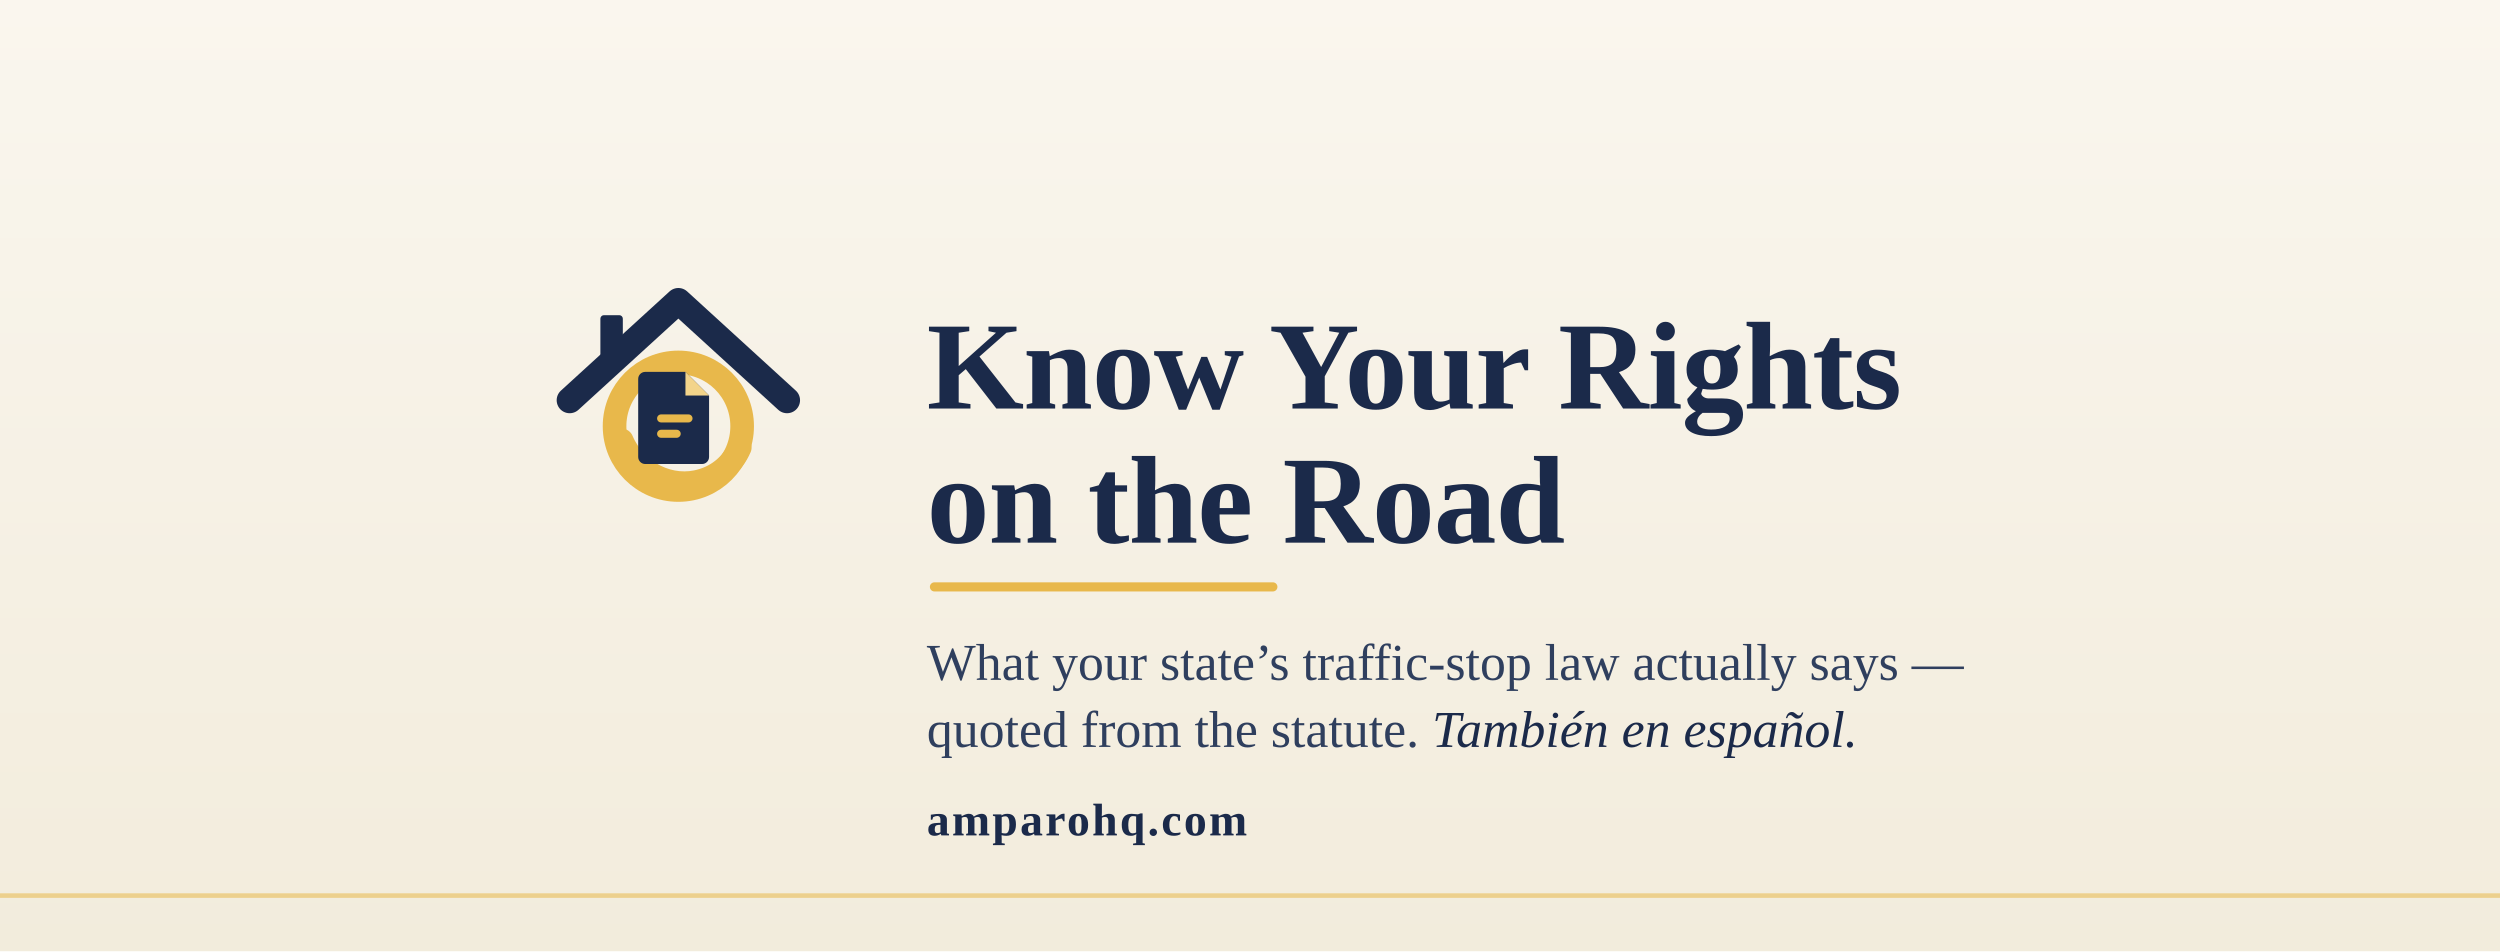
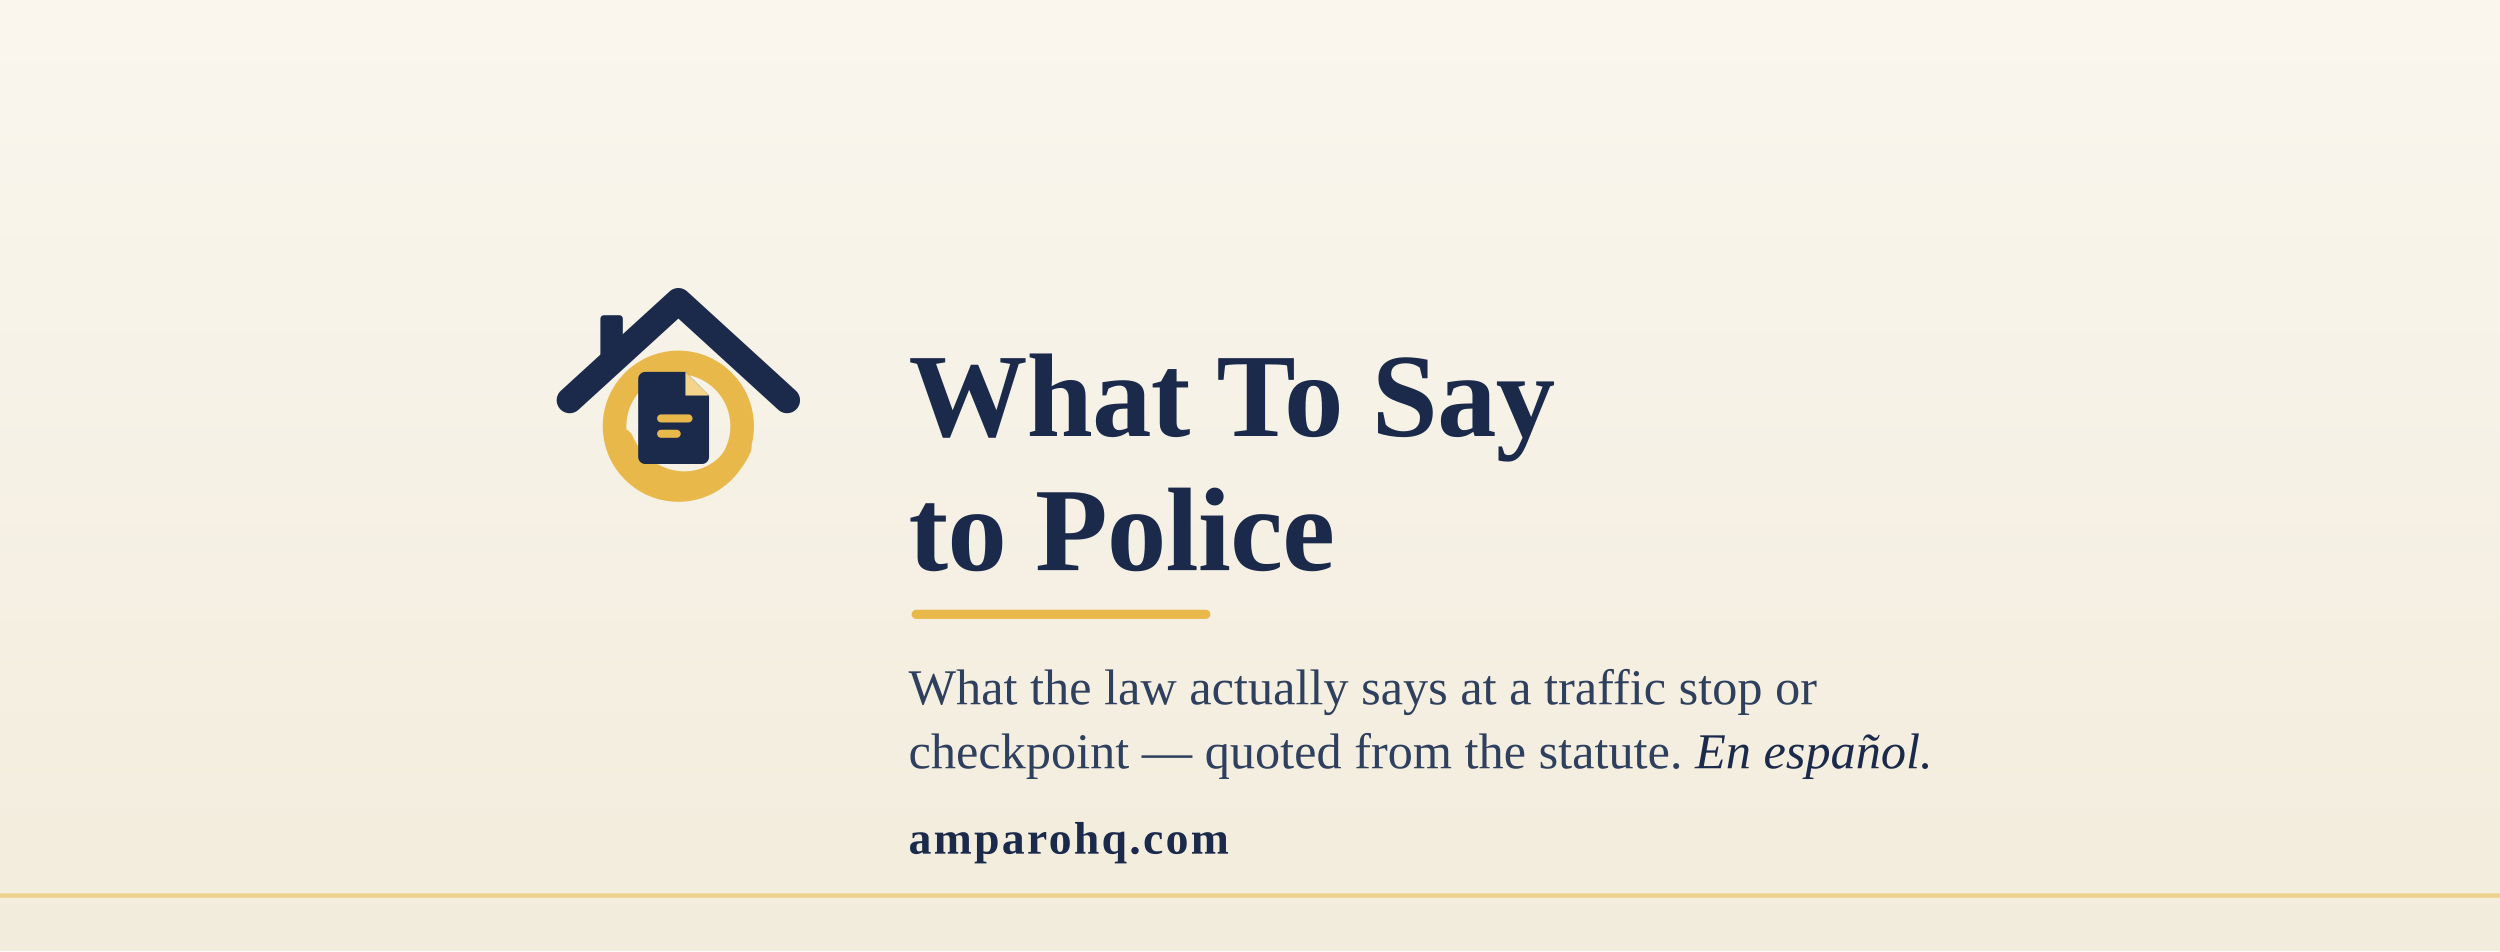
<svg xmlns="http://www.w3.org/2000/svg" width="1640" height="624" viewBox="0 0 1640 624" role="img" aria-label="Know Your Rights on the Road — Amparo">
  <defs>
    <linearGradient id="bg" x1="0" y1="0" x2="0" y2="1">
      <stop offset="0%" stop-color="#FAF6EE" />
      <stop offset="100%" stop-color="#F2ECDC" />
    </linearGradient>
  </defs>
  <rect width="1640" height="624" fill="url(#bg)" />
  <rect x="0" y="586" width="1640" height="3" fill="#E8B84B" opacity="0.55" />
  <g transform="translate(352,168) scale(1.55)">
    <g transform="rotate(-90 60 72)">
      <circle cx="60" cy="72" r="27" fill="none" stroke="#E8B84B" stroke-width="10" />
    </g>
    <path d="M36 78 C42 92 57 99 70 95 C77 93 83 88 86 81" fill="none" stroke="#E8B84B" stroke-width="10" stroke-linecap="round" />
    <g>
      <path d="M46 49 h17 l10 10 v26 a3 3 0 0 1 -3 3 h-24 a3 3 0 0 1 -3 -3 v-33 a3 3 0 0 1 3 -3 z" fill="#1B2A4A" />
      <path d="M63 49 l10 10 h-10 z" fill="#F3D48A" />
      <rect x="51" y="67" width="15" height="3.4" rx="1.7" fill="#E8B84B" />
      <rect x="51" y="73.5" width="10" height="3.4" rx="1.7" fill="#E8B84B" />
    </g>
    <g>
      <path d="M14 61 L60 19 L106 61" fill="none" stroke="#1B2A4A" stroke-width="11" stroke-linecap="round" stroke-linejoin="round" />
      <rect x="27" y="25" width="9.5" height="20" rx="1.5" fill="#1B2A4A" />
    </g>
  </g>
  <g font-family="Georgia, 'Times New Roman', serif">
-     <text x="608" y="268" font-size="82" font-weight="bold" fill="#1B2A4A" letter-spacing="-0.5">Know Your Rights</text>
-     <text x="608" y="356" font-size="82" font-weight="bold" fill="#1B2A4A" letter-spacing="-0.5">on the Road</text>
-     <rect x="610" y="382" width="228" height="6" rx="3" fill="#E8B84B" />
-     <text x="608" y="446" font-size="34" fill="#2f3f5e">What your state’s traffic-stop law actually says —</text>
-     <text x="608" y="490" font-size="34" fill="#2f3f5e">quoted from the statute. <tspan fill="#1B2A4A" font-style="italic">También en español.</tspan>
+     <text x="596" y="286" font-size="78" font-weight="bold" fill="#1B2A4A" letter-spacing="-0.5">What To Say</text>
+     <text x="596" y="374" font-size="78" font-weight="bold" fill="#1B2A4A" letter-spacing="-0.5">to Police</text>
+     <rect x="598" y="400" width="196" height="6" rx="3" fill="#E8B84B" />
+     <text x="596" y="462" font-size="33" fill="#2f3f5e">What the law actually says at a traffic stop or</text>
+     <text x="596" y="504" font-size="33" fill="#2f3f5e">checkpoint — quoted from the statute. <tspan fill="#1B2A4A" font-style="italic">En español.</tspan>
    </text>
-     <text x="608" y="548" font-size="30" font-weight="bold" fill="#1B2A4A" letter-spacing="1.5">amparohq.com</text>
+     <text x="596" y="560" font-size="30" font-weight="bold" fill="#1B2A4A" letter-spacing="1.5">amparohq.com</text>
  </g>
</svg>
